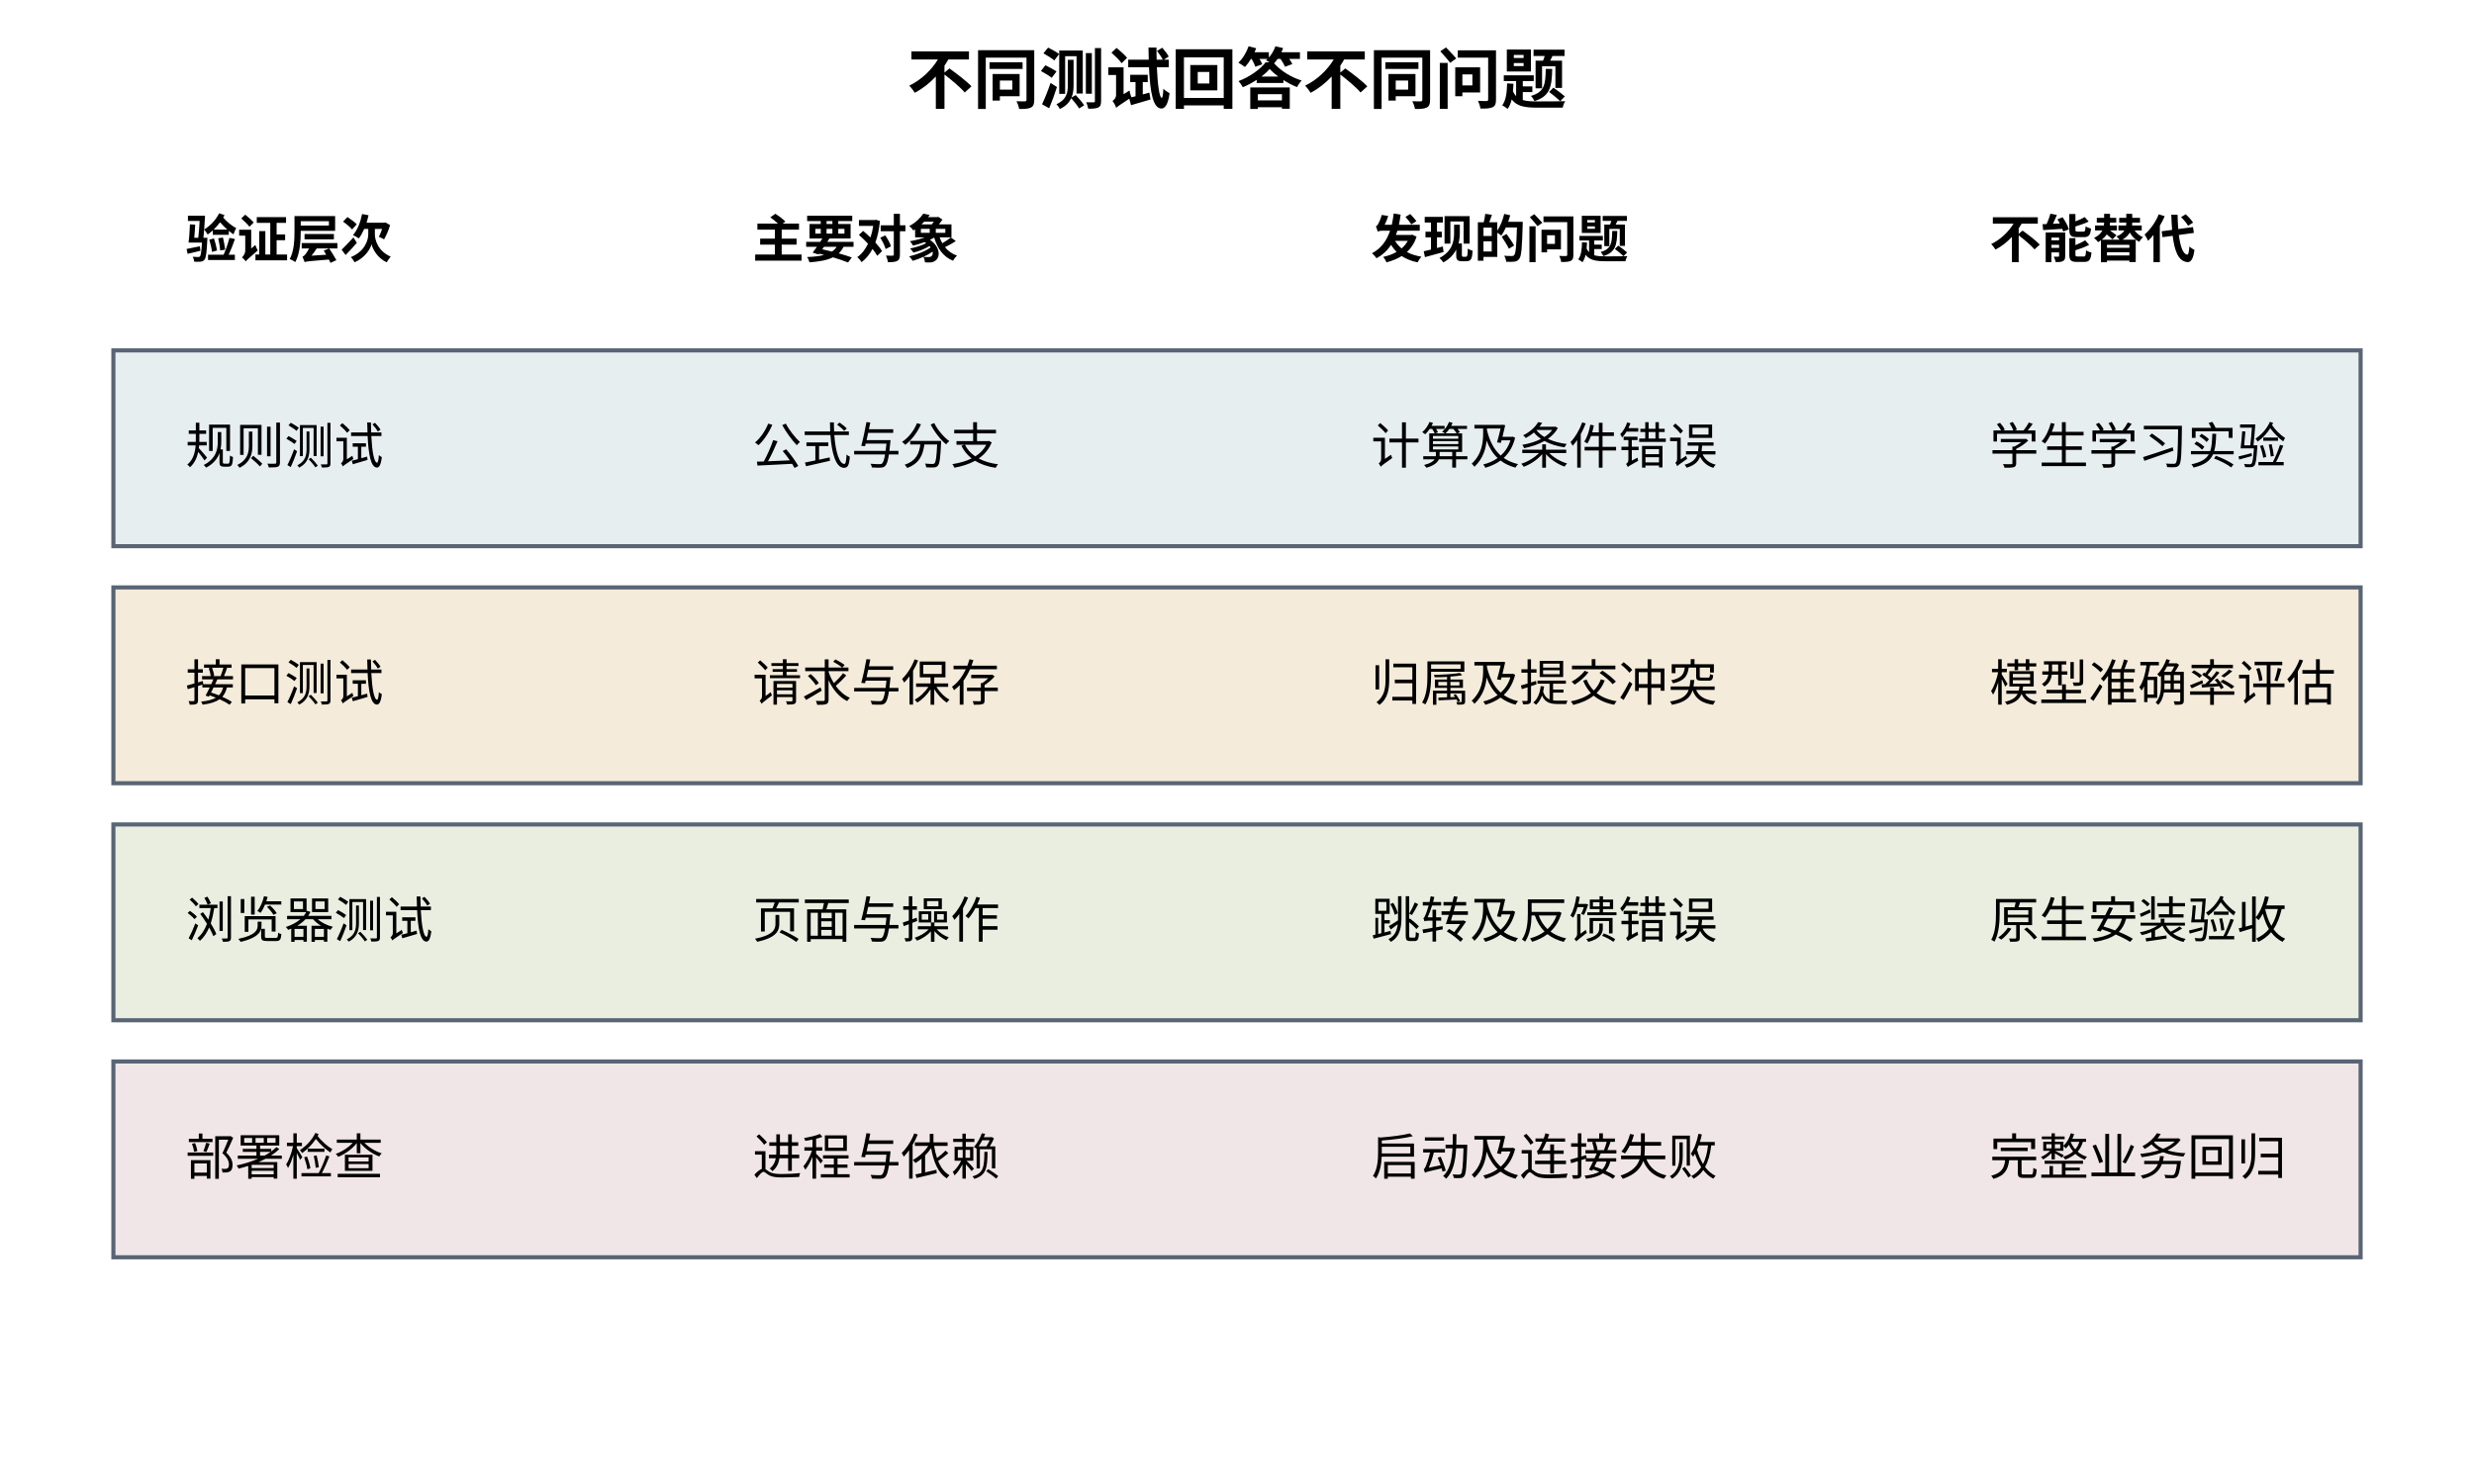
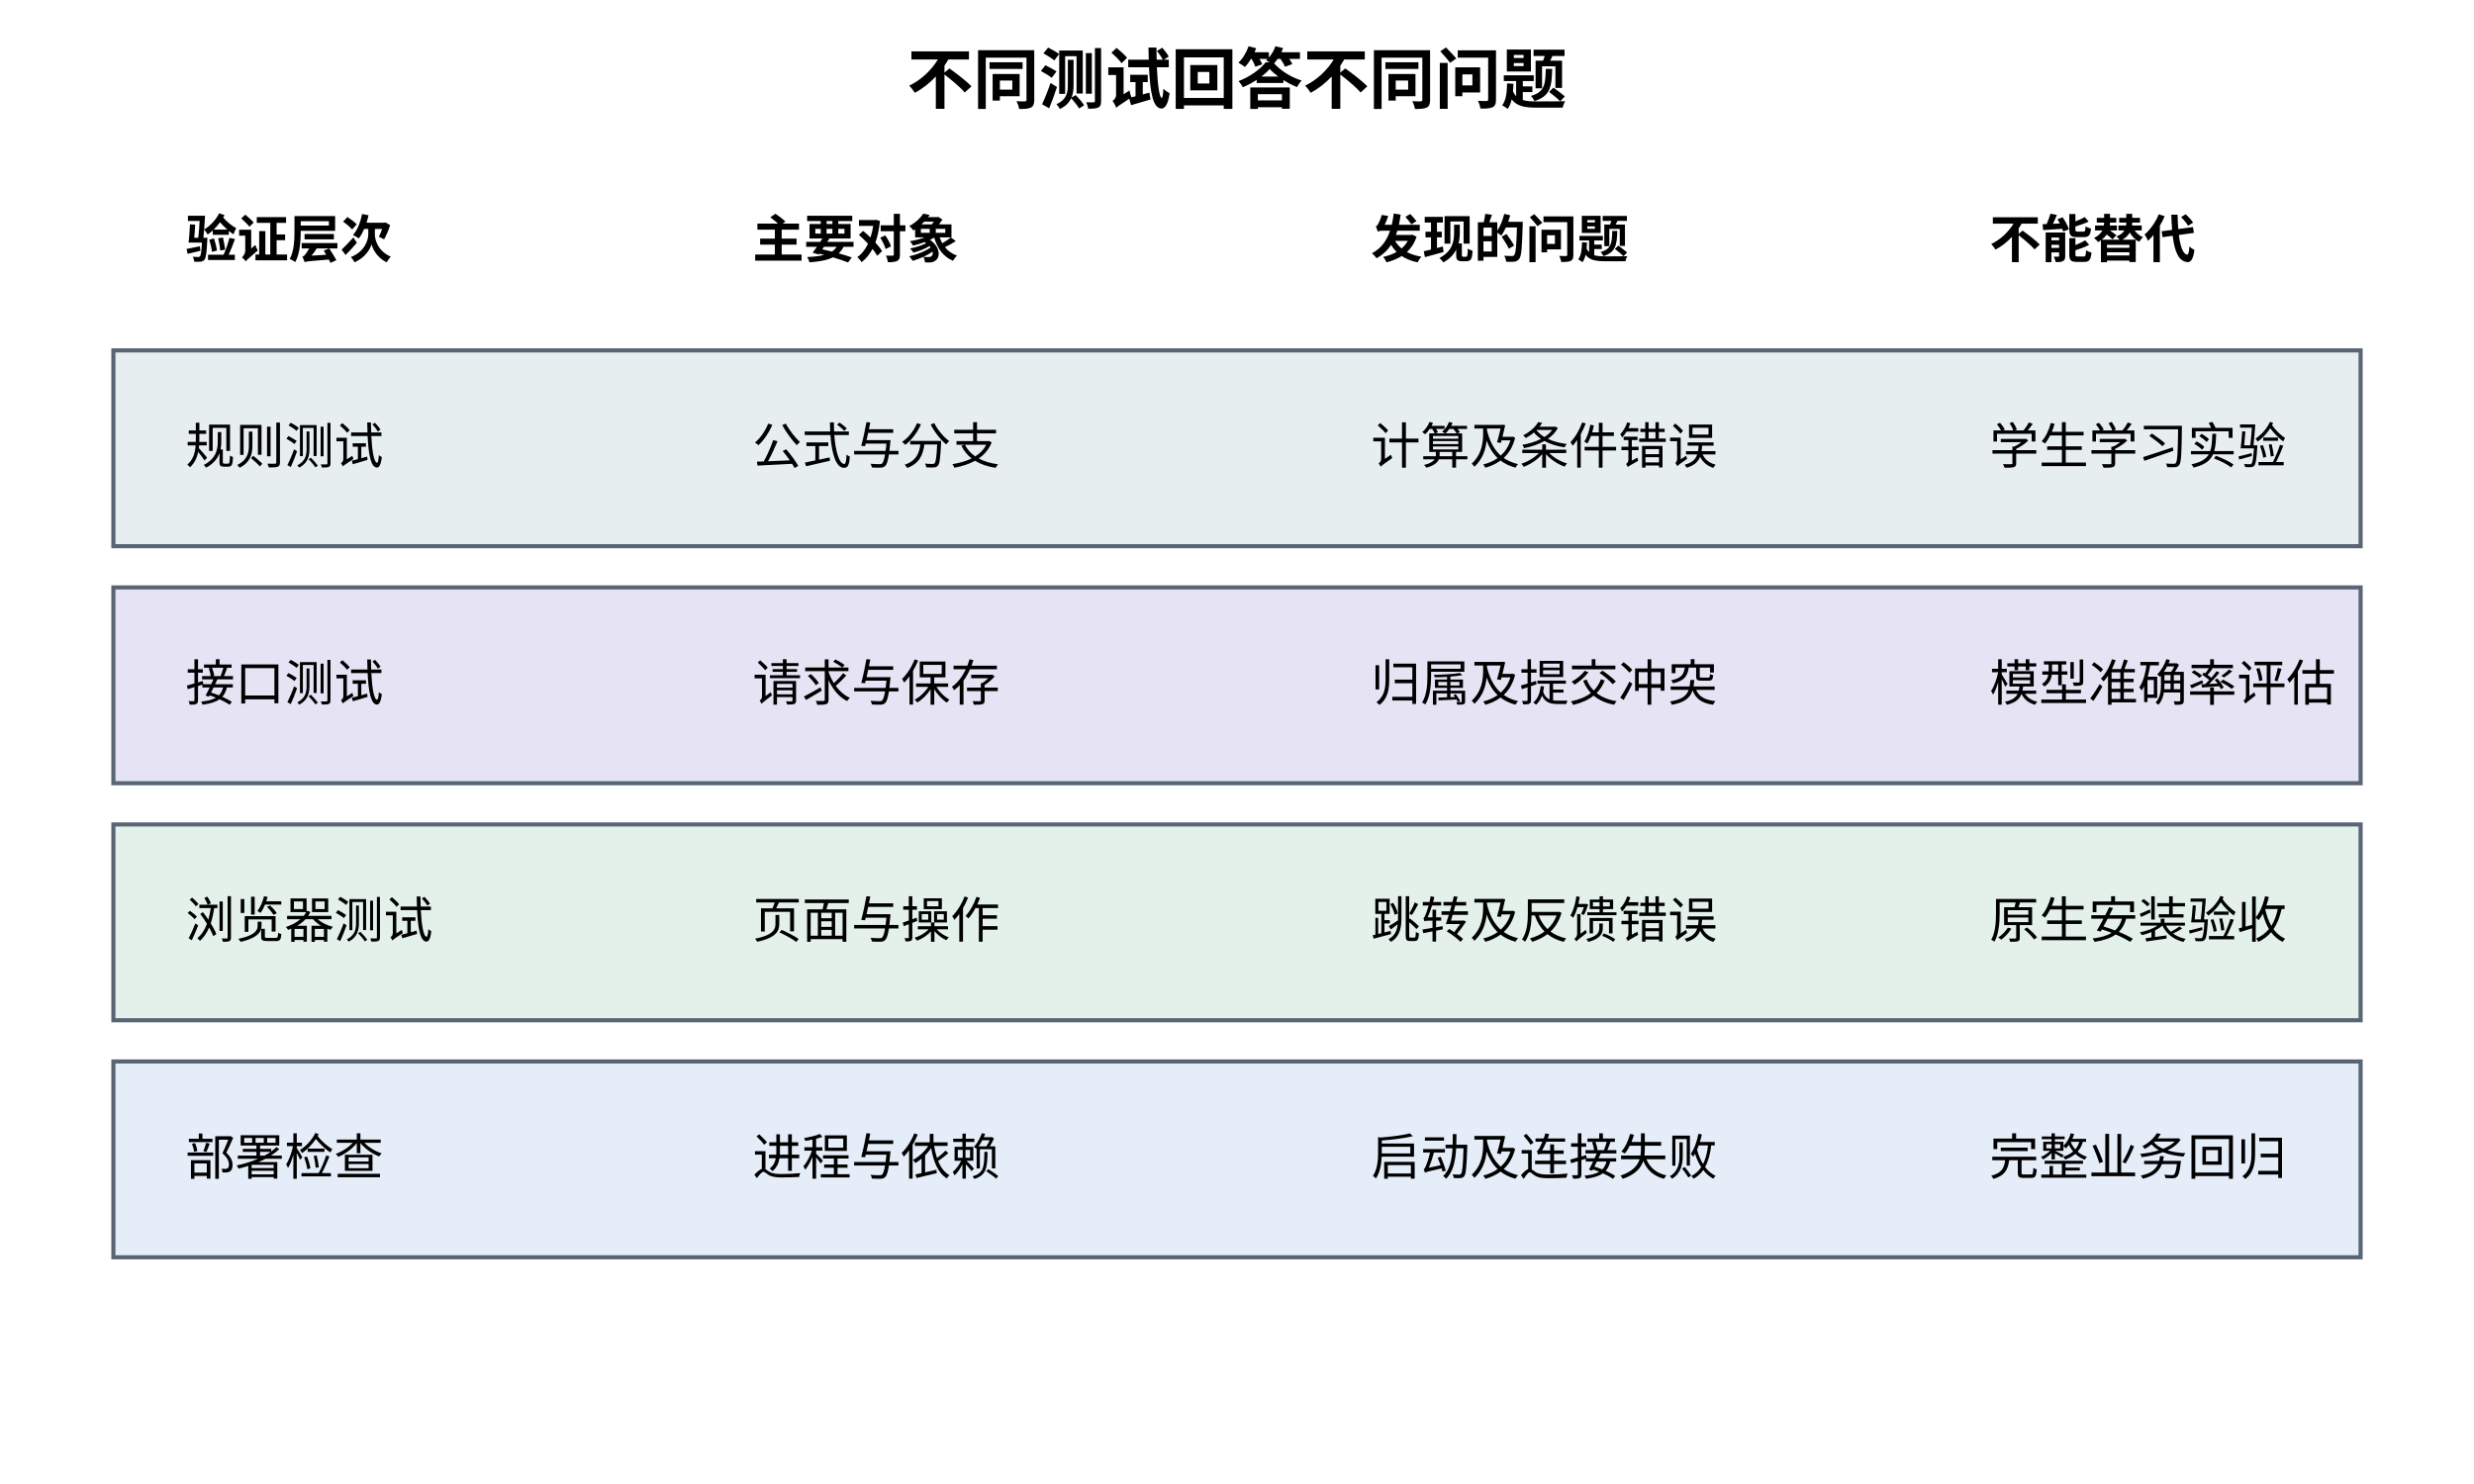
<svg xmlns="http://www.w3.org/2000/svg" width="1200" height="720" viewBox="0 0 1200 720">
  <defs>
    <marker id="arr" markerWidth="9" markerHeight="7" refX="8" refY="3.5" orient="auto">
      <path d="M0,0 L9,3.5 L0,7" fill="#596575" />
    </marker>
  </defs>
  <rect width="1200" height="720" fill="white" />
  <text x="440.00" y="50" fill="#000000" font-family="SimSun" font-size="32" font-weight="700" text-anchor="start">不同测试回答不同问题</text>
  <text x="90.00" y="125" fill="#000000" font-family="SimSun" font-size="25" font-weight="700" text-anchor="start">验证层次</text>
  <text x="365.00" y="125" fill="#000000" font-family="SimSun" font-size="25" font-weight="700" text-anchor="start">主要对象</text>
  <text x="665.00" y="125" fill="#000000" font-family="SimSun" font-size="25" font-weight="700" text-anchor="start">发现的问题</text>
  <text x="965.00" y="125" fill="#000000" font-family="SimSun" font-size="25" font-weight="700" text-anchor="start">不能替代</text>
  <rect x="55" y="170" width="1090" height="95" rx="0" fill="#E7EEF0" stroke="#596575" stroke-width="2" />
  <text x="90.00" y="225" fill="#000000" font-family="SimSun" font-size="24" font-weight="400" text-anchor="start">规则测试</text>
  <text x="365.00" y="225" fill="#000000" font-family="SimSun" font-size="24" font-weight="400" text-anchor="start">公式与分支</text>
  <text x="665.00" y="225" fill="#000000" font-family="SimSun" font-size="24" font-weight="400" text-anchor="start">计算及条件错误</text>
  <text x="965.00" y="225" fill="#000000" font-family="SimSun" font-size="24" font-weight="400" text-anchor="start">学生学习实验</text>
-   <rect x="55" y="285" width="1090" height="95" rx="0" fill="#F4EBDA" stroke="#596575" stroke-width="2" />
+   <rect x="55" y="285" width="1090" height="95" rx="0" fill="#E6E3F4" stroke="#596575" stroke-width="2" />
  <text x="90.00" y="340" fill="#000000" font-family="SimSun" font-size="24" font-weight="400" text-anchor="start">接口测试</text>
  <text x="365.00" y="340" fill="#000000" font-family="SimSun" font-size="24" font-weight="400" text-anchor="start">请求与保存</text>
  <text x="665.00" y="340" fill="#000000" font-family="SimSun" font-size="24" font-weight="400" text-anchor="start">归属及提交冲突</text>
  <text x="965.00" y="340" fill="#000000" font-family="SimSun" font-size="24" font-weight="400" text-anchor="start">模型准确率评估</text>
-   <rect x="55" y="400" width="1090" height="95" rx="0" fill="#E9EEE0" stroke="#596575" stroke-width="2" />
+   <rect x="55" y="400" width="1090" height="95" rx="0" fill="#E3F1EA" stroke="#596575" stroke-width="2" />
  <text x="90.00" y="455" fill="#000000" font-family="SimSun" font-size="24" font-weight="400" text-anchor="start">浏览器测试</text>
  <text x="365.00" y="455" fill="#000000" font-family="SimSun" font-size="24" font-weight="400" text-anchor="start">页面与操作</text>
  <text x="665.00" y="455" fill="#000000" font-family="SimSun" font-size="24" font-weight="400" text-anchor="start">跳转及反馈错误</text>
  <text x="965.00" y="455" fill="#000000" font-family="SimSun" font-size="24" font-weight="400" text-anchor="start">原生安装验收</text>
-   <rect x="55" y="515" width="1090" height="95" rx="0" fill="#F1E6E7" stroke="#596575" stroke-width="2" />
+   <rect x="55" y="515" width="1090" height="95" rx="0" fill="#E5EDF8" stroke="#596575" stroke-width="2" />
  <text x="90.00" y="570" fill="#000000" font-family="SimSun" font-size="24" font-weight="400" text-anchor="start">部署检查</text>
  <text x="365.00" y="570" fill="#000000" font-family="SimSun" font-size="24" font-weight="400" text-anchor="start">进程与依赖</text>
  <text x="665.00" y="570" fill="#000000" font-family="SimSun" font-size="24" font-weight="400" text-anchor="start">启动及连接失败</text>
  <text x="965.00" y="570" fill="#000000" font-family="SimSun" font-size="24" font-weight="400" text-anchor="start">完整业务回归</text>
</svg>
